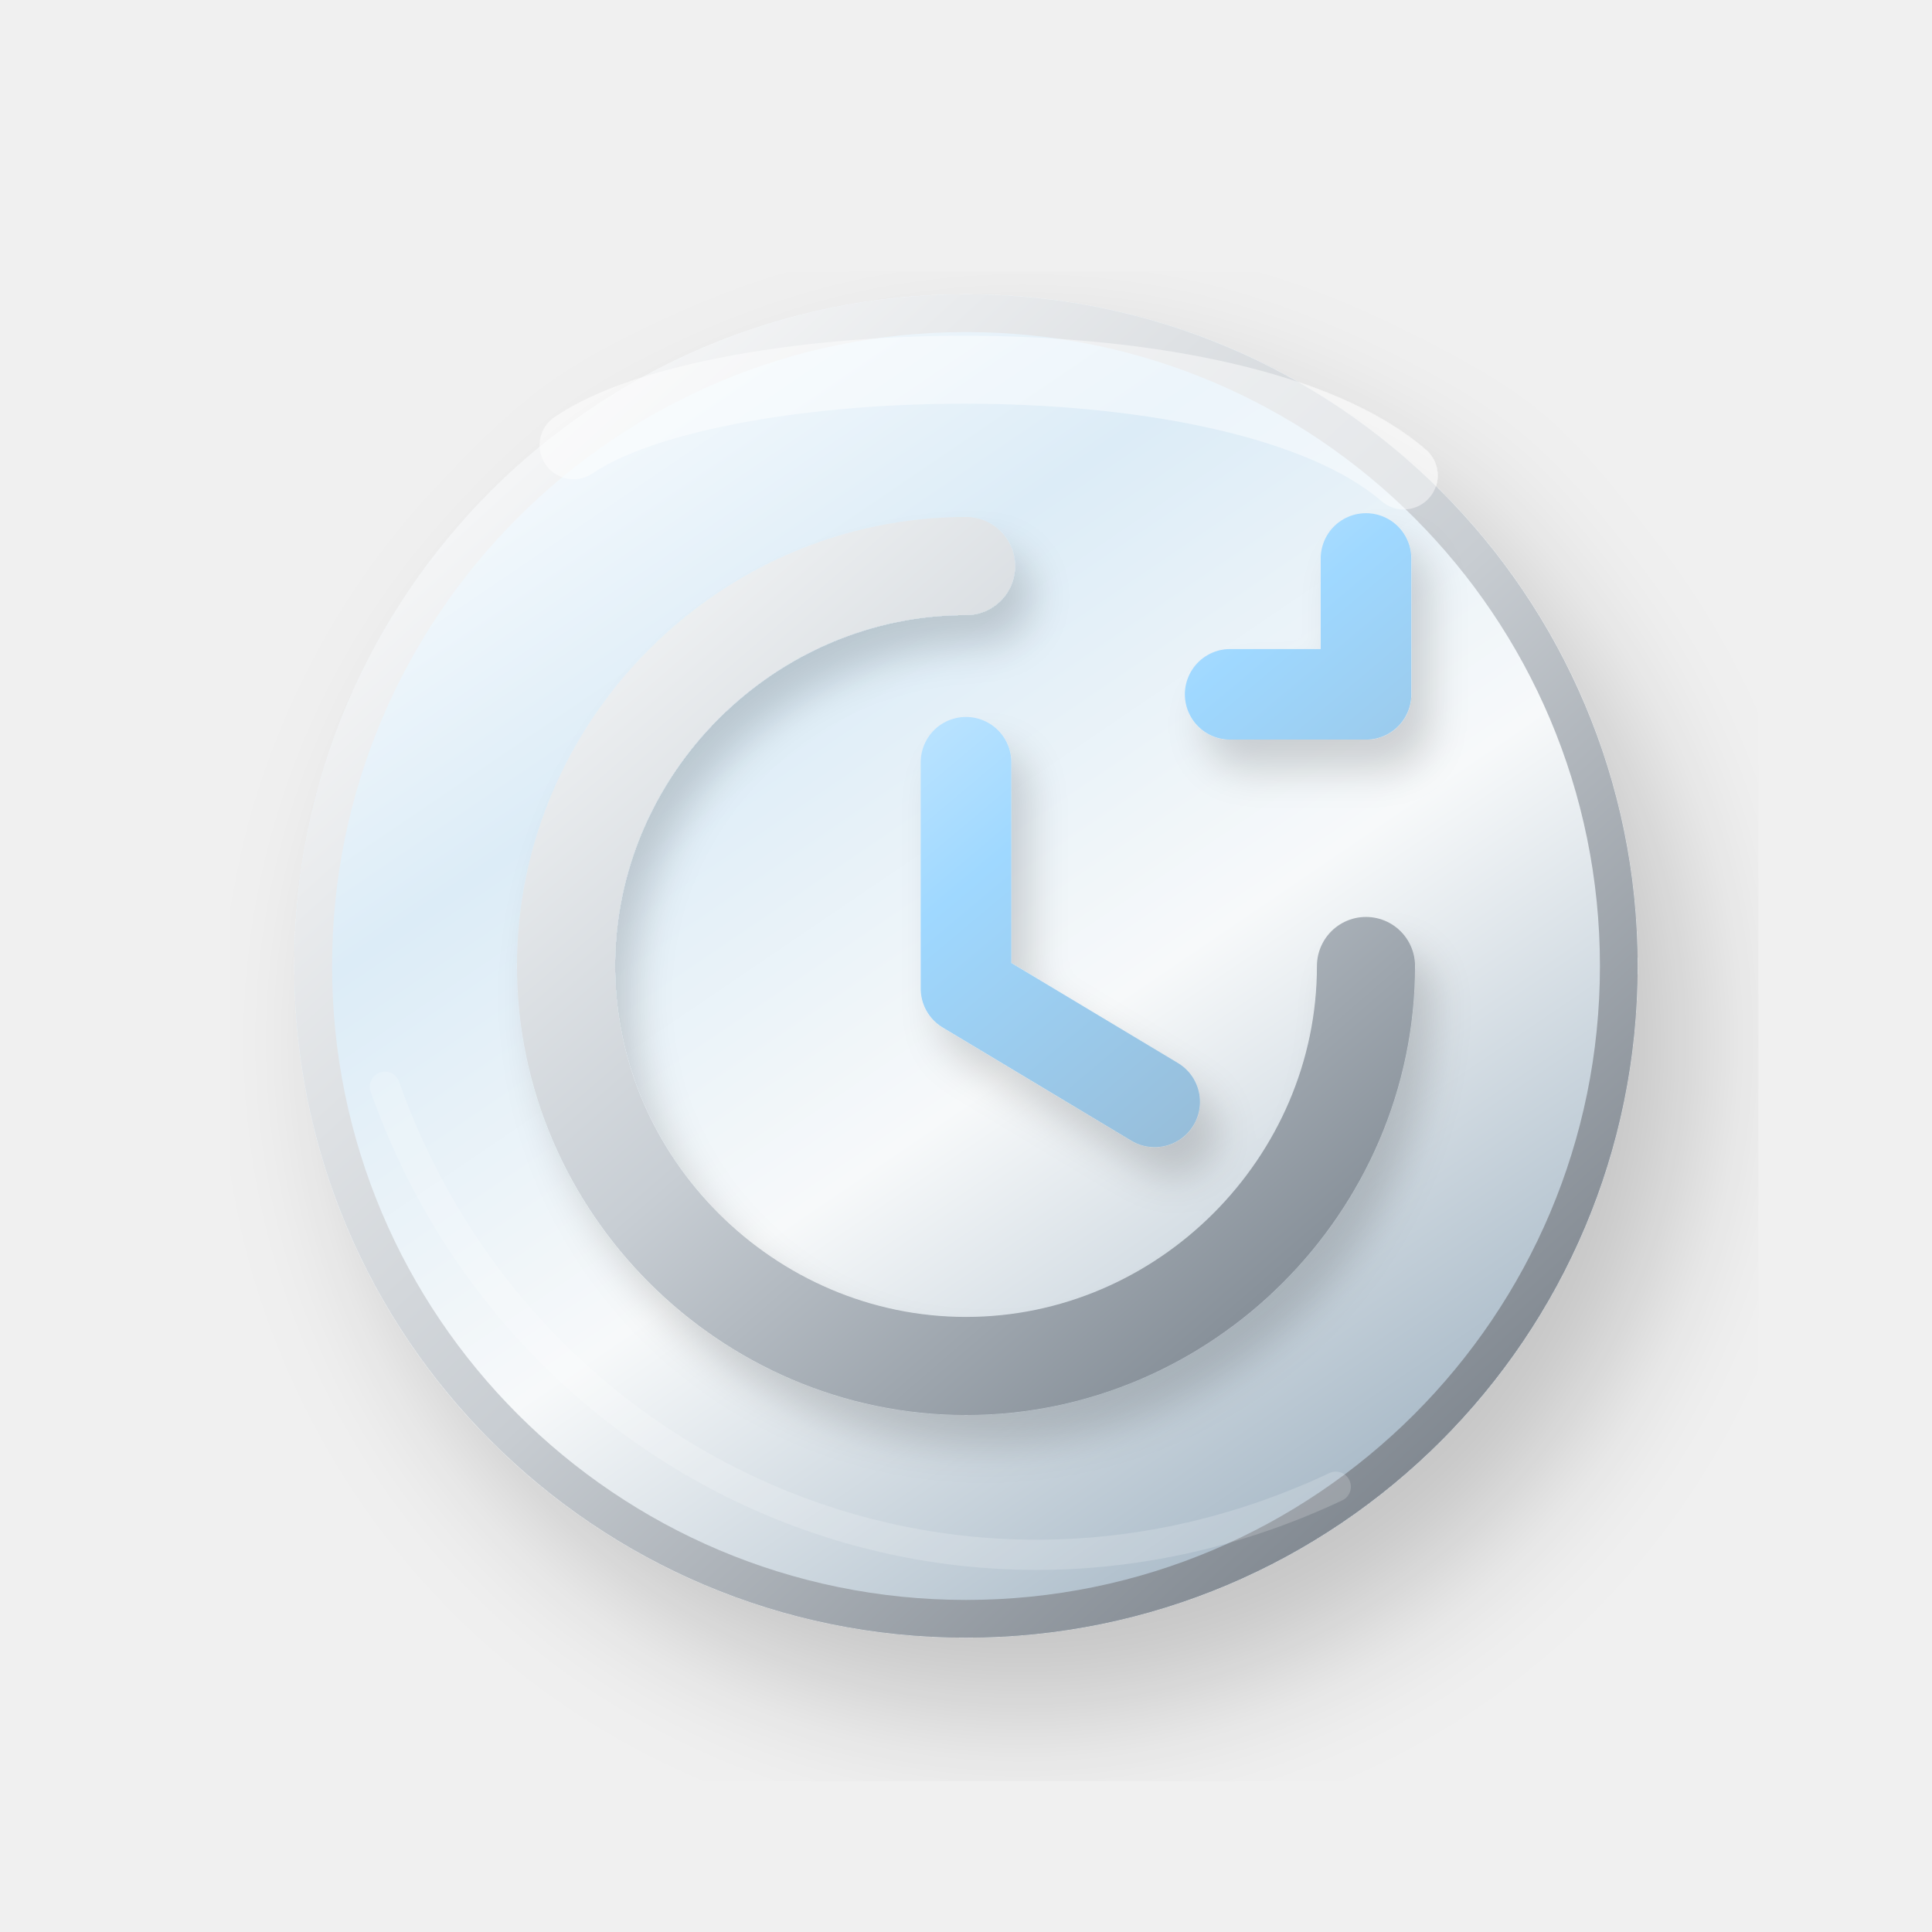
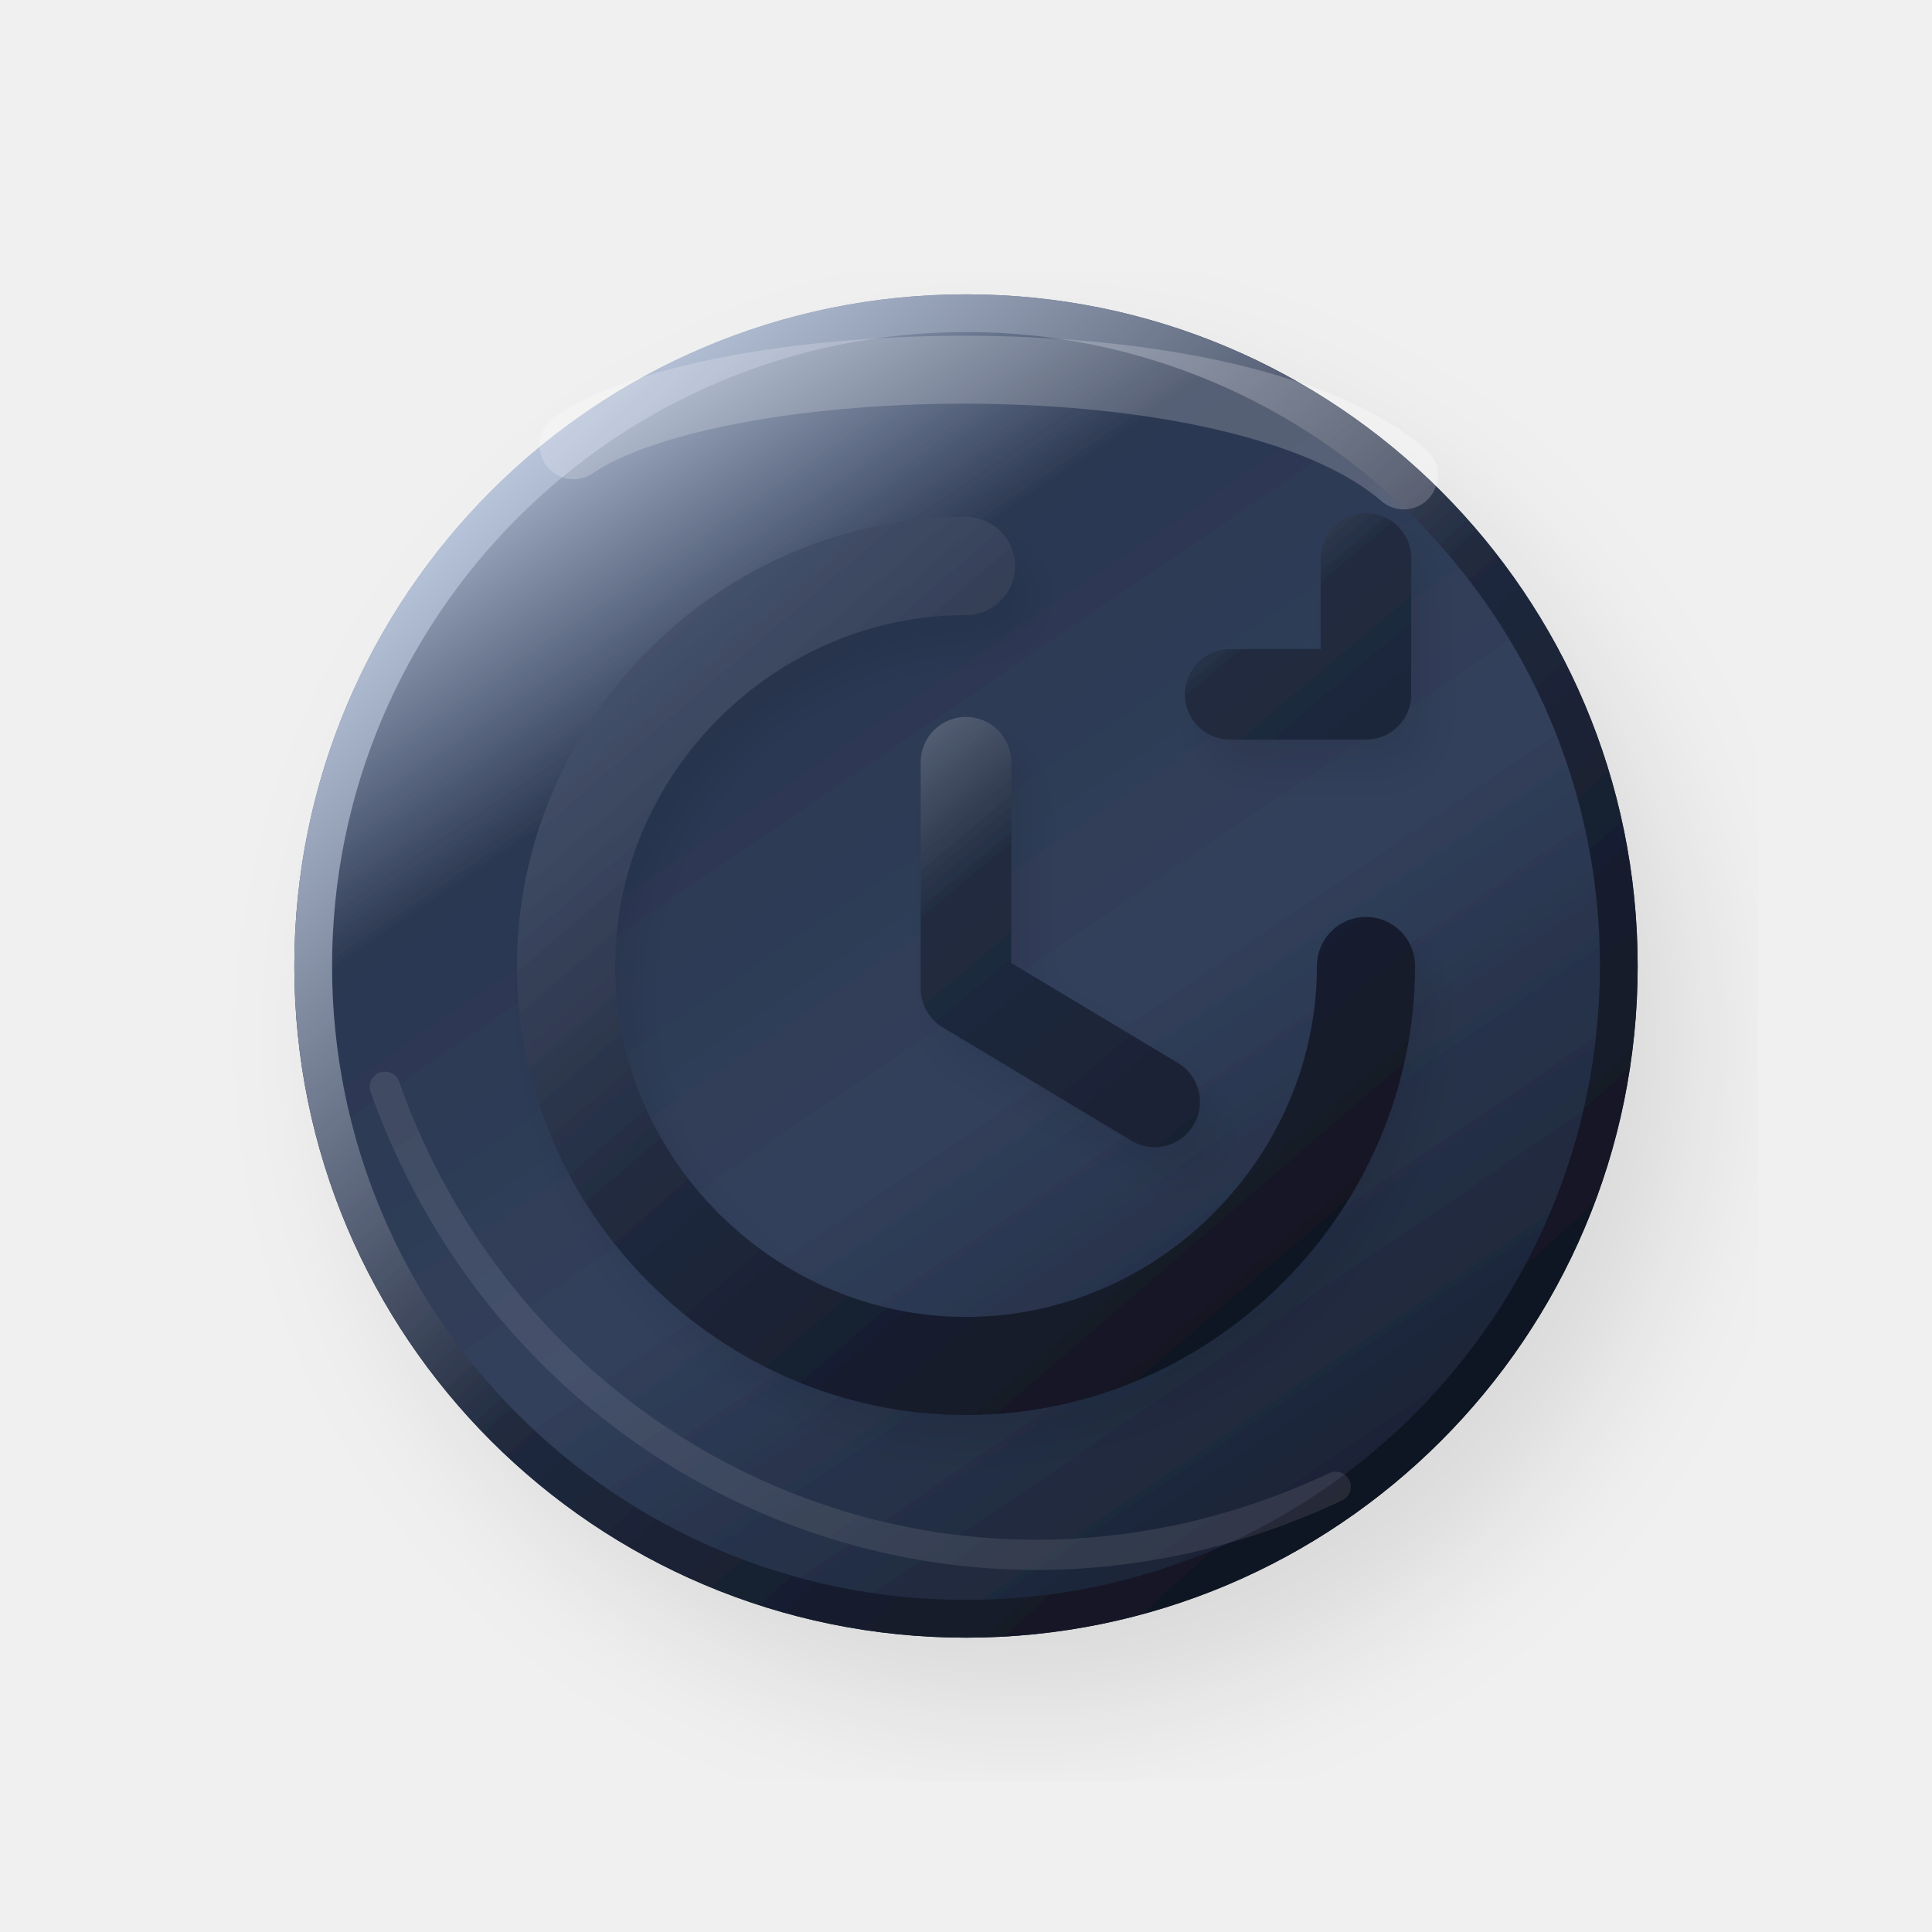
<svg xmlns="http://www.w3.org/2000/svg" width="512" height="512" viewBox="0 0 512 512" fill="none">
  <defs>
    <linearGradient id="metal" x1="138" y1="76" x2="384" y2="438" gradientUnits="userSpaceOnUse">
-       <stop offset="0" stop-color="#ffffff" />
-       <stop offset="0.28" stop-color="#dcecf7" />
-       <stop offset="0.56" stop-color="#f7f9fa" />
-       <stop offset="1" stop-color="#8fa5b7" />
+       <stop offset="0" stop-color="#dce9ff" />
+       <stop offset="0.28" stop-color="#2b3751" />
+       <stop offset="0.56" stop-color="#32405c" />
+       <stop offset="1" stop-color="#121827" />
    </linearGradient>
    <linearGradient id="rim" x1="104" y1="92" x2="406" y2="424" gradientUnits="userSpaceOnUse">
-       <stop offset="0" stop-color="#ffffff" />
-       <stop offset="0.52" stop-color="#c8cdd2" />
-       <stop offset="1" stop-color="#6f7780" />
+       <stop offset="0" stop-color="#dce9ff" />
+       <stop offset="0.52" stop-color="#20293e" />
+       <stop offset="1" stop-color="#0b0f19" />
    </linearGradient>
    <linearGradient id="line" x1="150" y1="132" x2="360" y2="376" gradientUnits="userSpaceOnUse">
-       <stop offset="0" stop-color="#fbfcfc" />
-       <stop offset="0.48" stop-color="#c8ced4" />
-       <stop offset="1" stop-color="#737d87" />
+       <stop offset="0" stop-color="#53617c" />
+       <stop offset="0.48" stop-color="#20293e" />
+       <stop offset="1" stop-color="#0c101a" />
    </linearGradient>
    <linearGradient id="accent" x1="156" y1="136" x2="356" y2="374" gradientUnits="userSpaceOnUse">
-       <stop offset="0" stop-color="#ffffff" />
-       <stop offset="0.45" stop-color="#9fd8ff" />
-       <stop offset="1" stop-color="#8fa5b7" />
+       <stop offset="0" stop-color="#dce9ff" />
+       <stop offset="0.45" stop-color="#212b40" />
+       <stop offset="1" stop-color="#121827" />
    </linearGradient>
    <radialGradient id="inner" cx="0" cy="0" r="1" gradientUnits="userSpaceOnUse" gradientTransform="translate(212 170) rotate(52) scale(260)">
-       <stop stop-color="#ffffff" stop-opacity="0.9" />
-       <stop offset="0.48" stop-color="#dcecf7" stop-opacity="0.78" />
-       <stop offset="1" stop-color="#8fa5b7" stop-opacity="0.62" />
+       <stop stop-color="#dce9ff" stop-opacity="0.30" />
+       <stop offset="0.48" stop-color="#2b3751" stop-opacity="0.22" />
+       <stop offset="1" stop-color="#121827" stop-opacity="0.14" />
    </radialGradient>
    <filter id="shadow" x="46" y="52" width="420" height="420" filterUnits="userSpaceOnUse" color-interpolation-filters="sRGB">
-       <feDropShadow dx="15" dy="20" stdDeviation="17" flood-color="#171717" flood-opacity="0.18" />
+       <feDropShadow dx="15" dy="20" stdDeviation="17" flood-color="#171717" flood-opacity="0.09" />
    </filter>
    <filter id="soft" x="104" y="104" width="304" height="304" filterUnits="userSpaceOnUse" color-interpolation-filters="sRGB">
-       <feDropShadow dx="5" dy="8" stdDeviation="5" flood-color="#171717" flood-opacity="0.16" />
+       <feDropShadow dx="5" dy="8" stdDeviation="5" flood-color="#171717" flood-opacity="0.08" />
    </filter>
  </defs>
  <g filter="url(#shadow)">
    <circle cx="256" cy="256" r="178" fill="url(#metal)" />
    <circle cx="256" cy="256" r="173" fill="none" stroke="url(#rim)" stroke-width="10" />
-     <path d="M152 118C190 92 328 88 372 126" stroke="white" stroke-width="18" stroke-linecap="round" opacity="0.46" />
-     <path d="M102 288C138 390 252 442 354 394" stroke="white" stroke-width="8" stroke-linecap="round" opacity="0.18" />
+     <path d="M152 118C190 92 328 88 372 126" stroke="white" stroke-width="18" stroke-linecap="round" opacity="0.20" />
+     <path d="M102 288C138 390 252 442 354 394" stroke="white" stroke-width="8" stroke-linecap="round" opacity="0.09" />
  </g>
  <g filter="url(#soft)">
    <path d="M256 150C198 150 150 198 150 256C150 314 198 362 256 362C314 362 362 314 362 256" fill="none" stroke="url(#line)" stroke-width="26" stroke-linecap="round" />
    <path d="M326 184H362V148M256 202V262L306 292" fill="none" stroke="url(#accent)" stroke-width="24" stroke-linecap="round" stroke-linejoin="round" />
  </g>
</svg>
